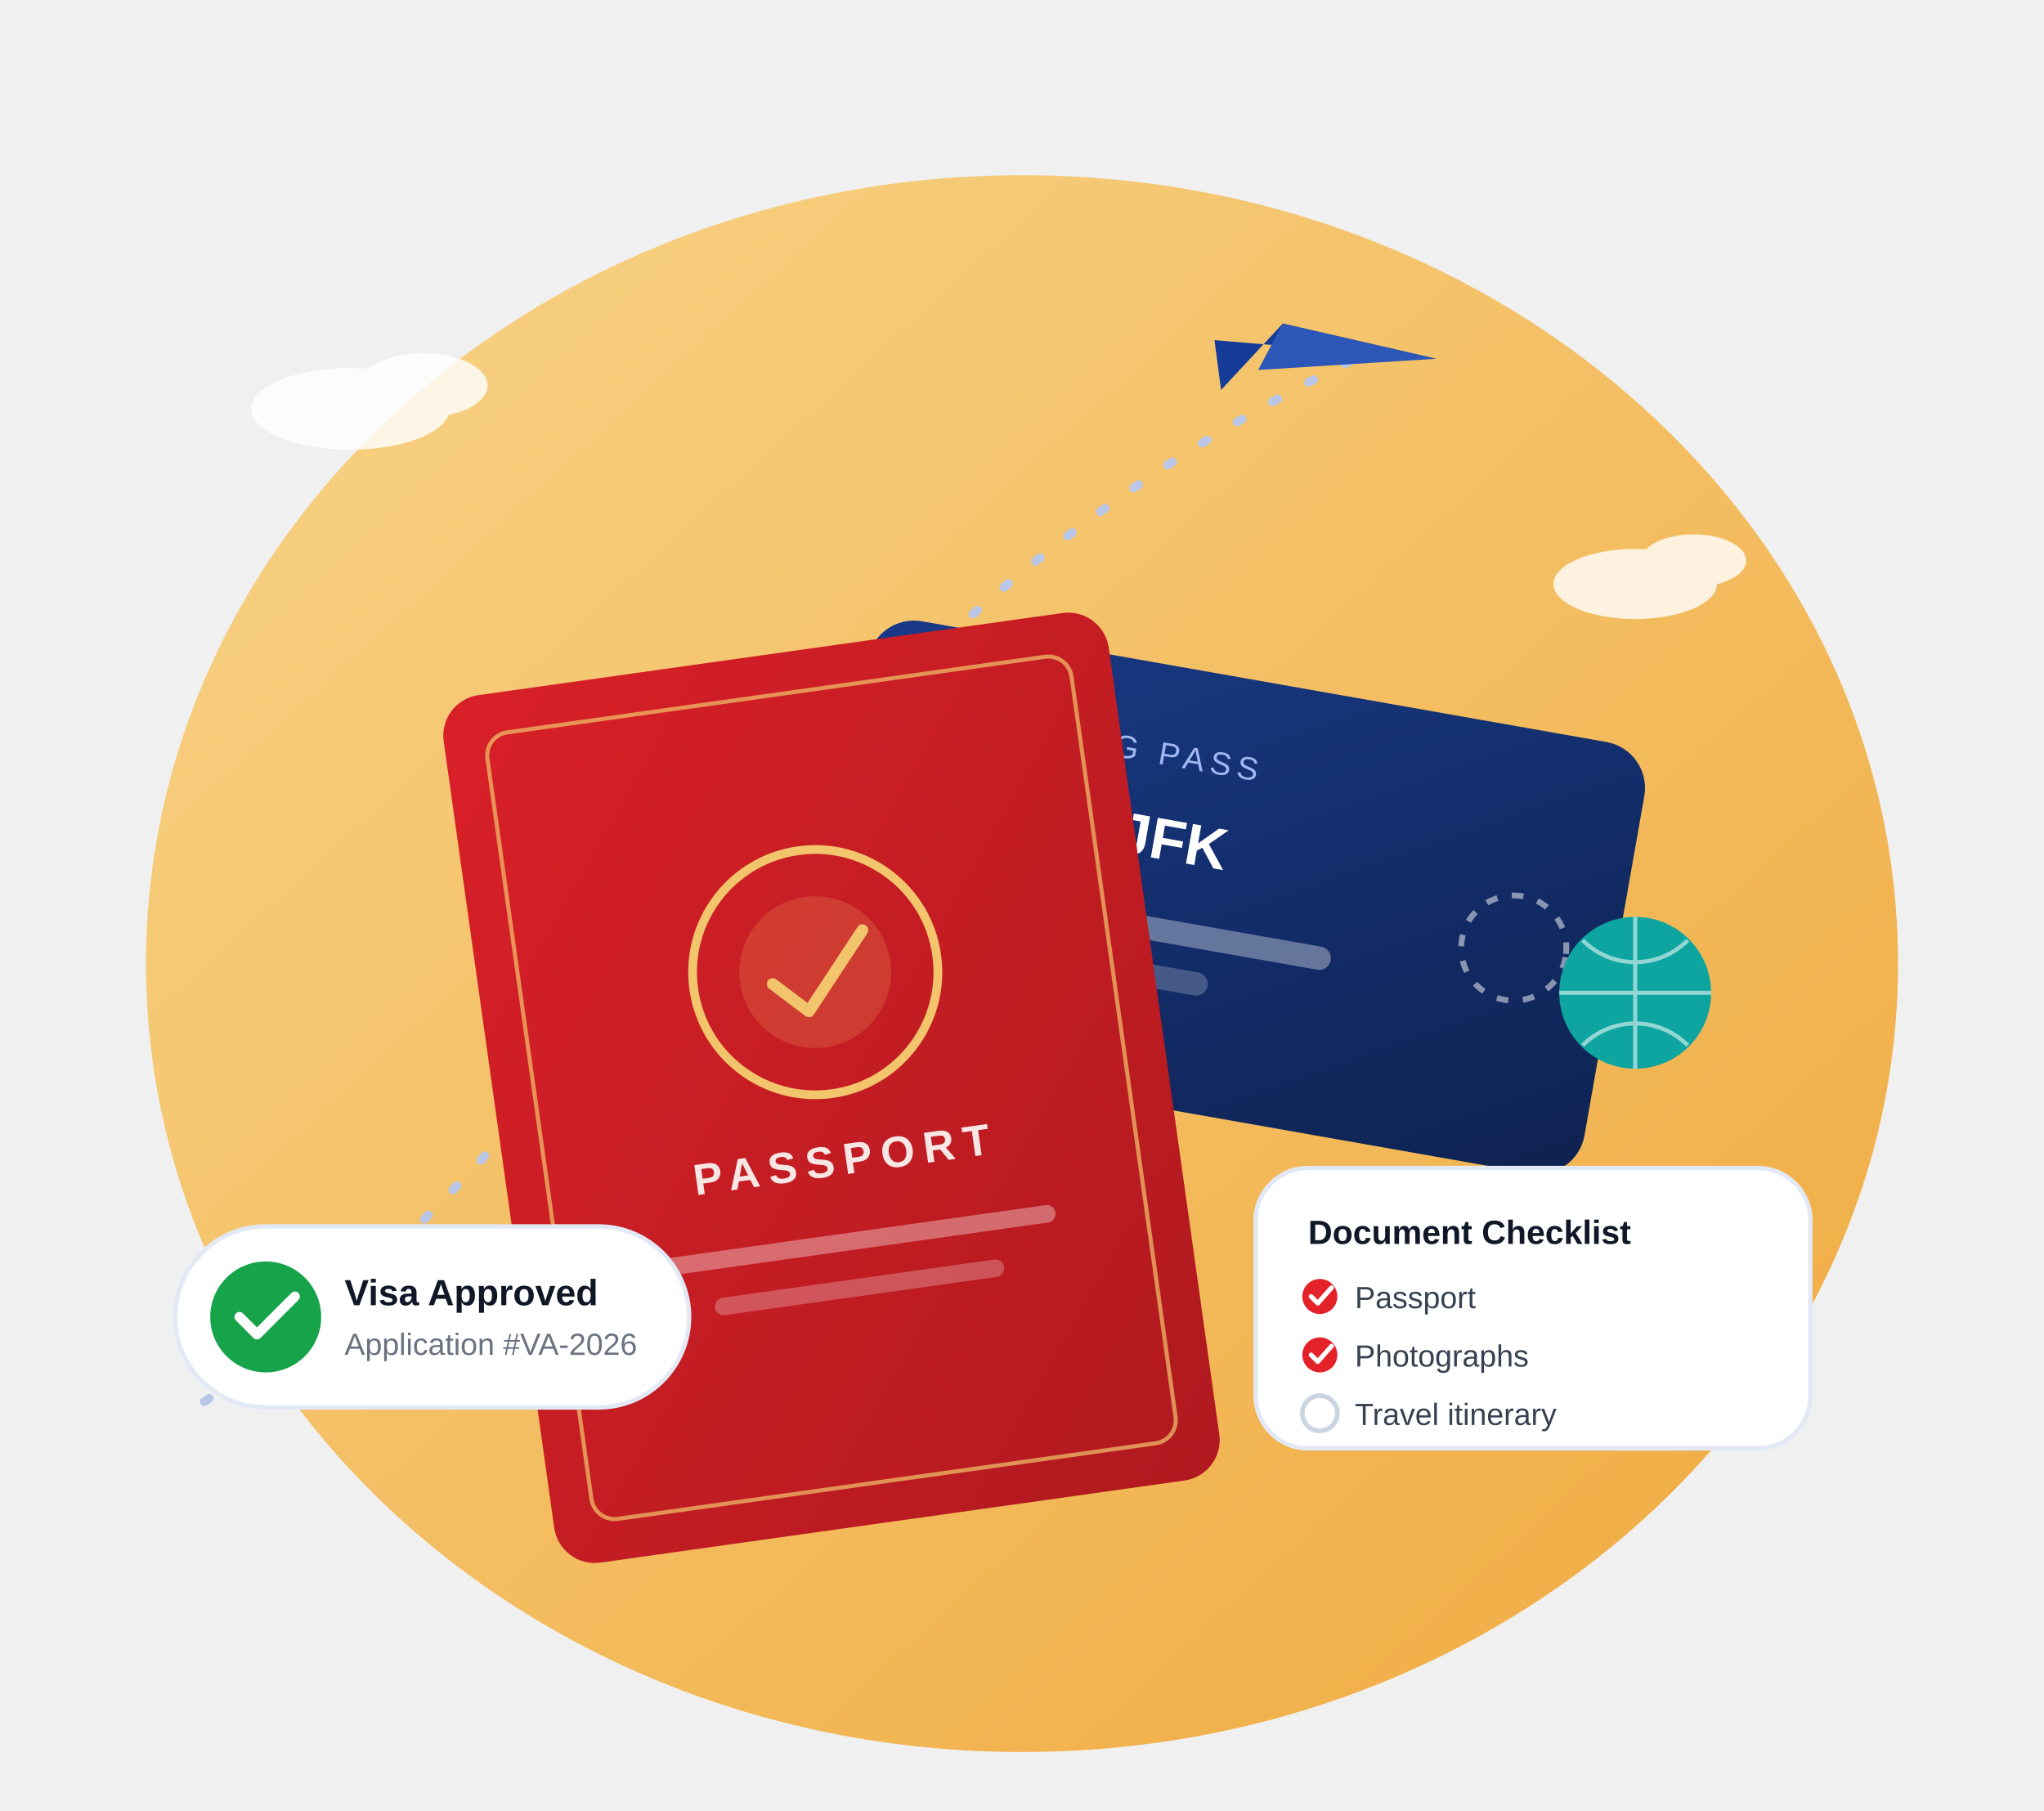
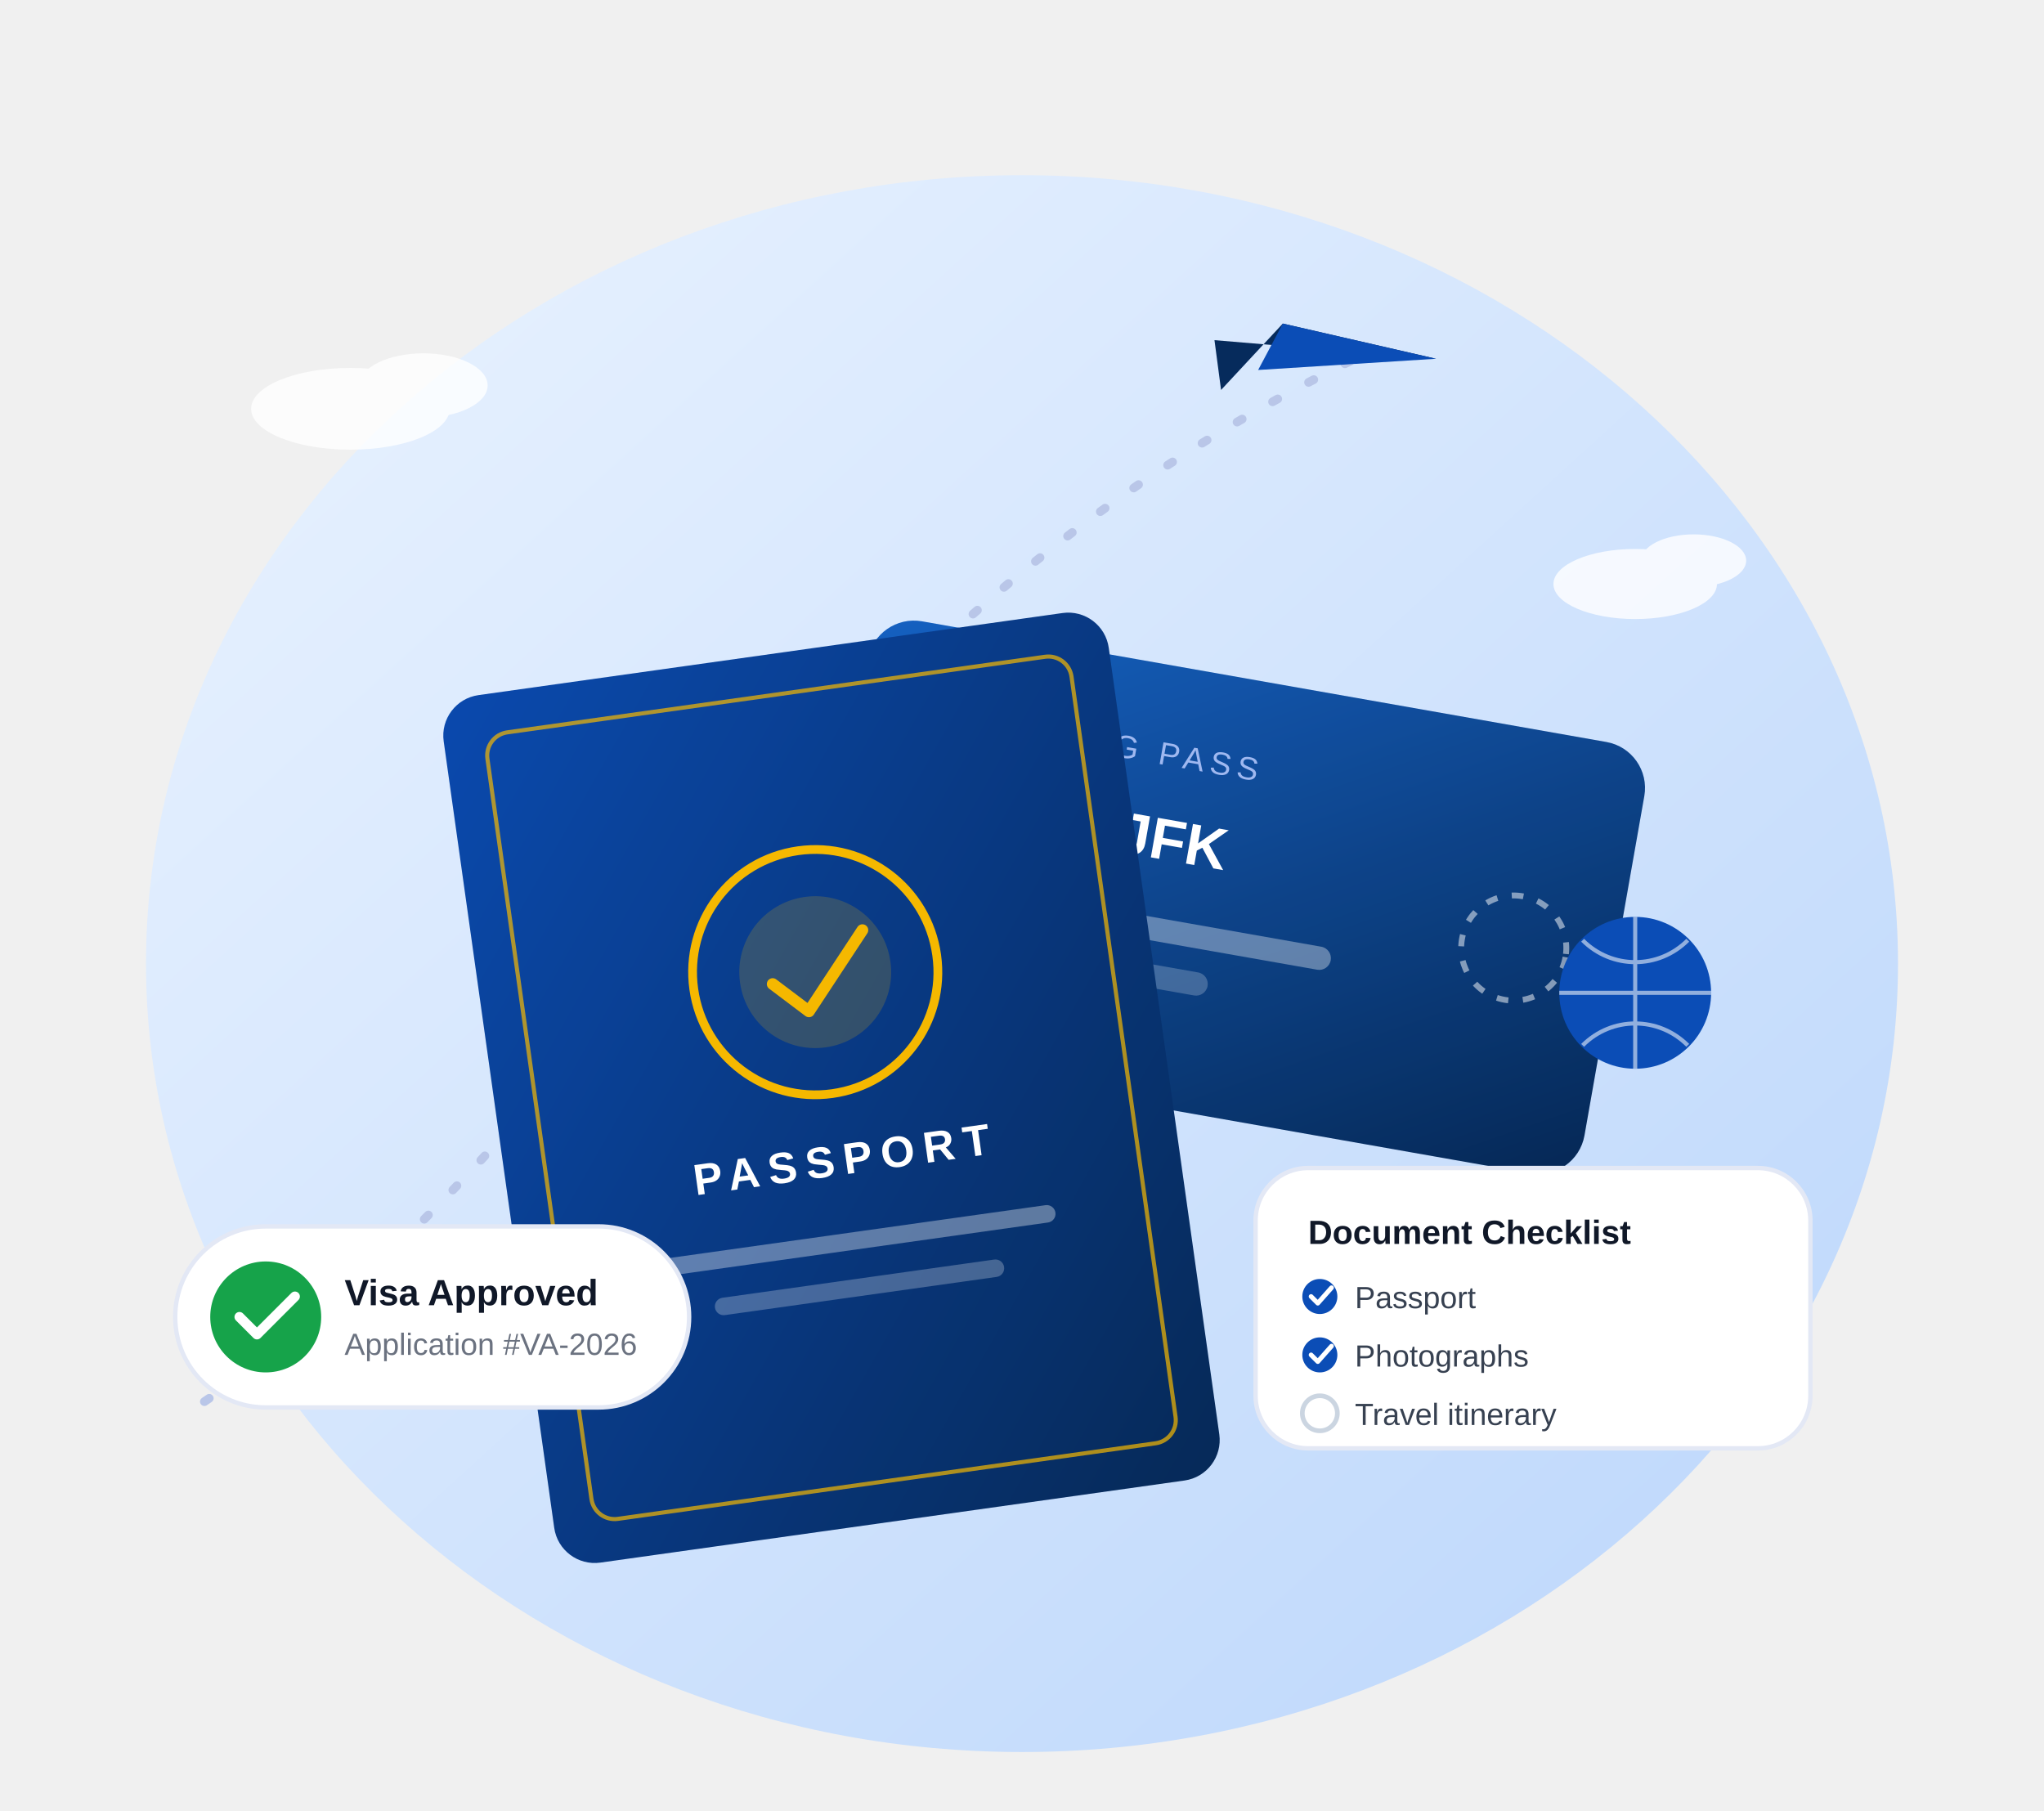
<svg xmlns="http://www.w3.org/2000/svg" width="700" height="620" viewBox="0 0 700 620" fill="none" role="img" aria-label="Passport, boarding pass and visa approval illustration">
  <defs>
    <linearGradient id="passportGrad" x1="0" y1="0" x2="1" y2="1">
-       <stop offset="0" stop-color="#E4222A" />
-       <stop offset="1" stop-color="#B81A21" />
+       <stop offset="0" stop-color="#0B4DB6" />
+       <stop offset="1" stop-color="#062B5C" />
    </linearGradient>
    <linearGradient id="cardGrad" x1="0" y1="0" x2="1" y2="1">
-       <stop offset="0" stop-color="#1B3F93" />
-       <stop offset="1" stop-color="#0F2557" />
+       <stop offset="0" stop-color="#1769D2" />
+       <stop offset="1" stop-color="#062B5C" />
    </linearGradient>
    <linearGradient id="blobGrad" x1="0" y1="0" x2="1" y2="1">
-       <stop offset="0" stop-color="#F7D488" />
-       <stop offset="1" stop-color="#F0A93E" />
+       <stop offset="0" stop-color="#EAF3FF" />
+       <stop offset="1" stop-color="#BBD6FB" />
    </linearGradient>
  </defs>
  <ellipse cx="350" cy="330" rx="300" ry="270" fill="url(#blobGrad)" />
  <path d="M70 480 C 220 380, 260 220, 470 120" stroke="#B9C6E8" stroke-width="3" stroke-dasharray="2 12" stroke-linecap="round" fill="none" />
  <g transform="translate(430,90) rotate(28)">
-     <path d="M0 30 L70 0 L18 14 L10 44 L0 30Z" fill="#163C99" />
-     <path d="M18 14 L70 0 L18 32 Z" fill="#2C57B8" />
+     <path d="M0 30 L70 0 L18 14 L10 44 L0 30Z" fill="#062B5C" />
+     <path d="M18 14 L70 0 L18 32 Z" fill="#0B4DB6" />
  </g>
  <g fill="#FFFFFF" opacity="0.8">
    <ellipse cx="120" cy="140" rx="34" ry="14" />
    <ellipse cx="145" cy="132" rx="22" ry="11" />
    <ellipse cx="560" cy="200" rx="28" ry="12" />
    <ellipse cx="580" cy="192" rx="18" ry="9" />
  </g>
  <g transform="translate(300,210) rotate(10)">
    <rect x="0" y="0" width="270" height="150" rx="16" fill="url(#cardGrad)" />
    <rect x="0" y="0" width="270" height="150" rx="16" fill="black" opacity="0.08" />
    <circle cx="235" cy="75" r="18" fill="none" stroke="#FFFFFF" stroke-opacity="0.5" stroke-width="2" stroke-dasharray="4 5" />
    <text x="24" y="34" font-family="Arial, sans-serif" font-size="11" letter-spacing="2" fill="#9FB8F0">BOARDING PASS</text>
    <text x="24" y="66" font-family="Arial, sans-serif" font-size="20" font-weight="700" fill="#FFFFFF">DEL → JFK</text>
    <rect x="24" y="86" width="150" height="8" rx="4" fill="#FFFFFF" opacity="0.35" />
    <rect x="24" y="102" width="110" height="8" rx="4" fill="#FFFFFF" opacity="0.22" />
    <rect x="0" y="150" width="270" height="0" />
  </g>
  <g transform="translate(150,240) rotate(-8)">
    <rect x="0" y="0" width="230" height="300" rx="14" fill="url(#passportGrad)" />
    <rect x="0" y="0" width="230" height="300" rx="14" fill="black" opacity="0.05" />
-     <rect x="14" y="14" width="202" height="272" rx="8" fill="none" stroke="#F2C46B" stroke-width="1.4" opacity="0.7" />
-     <circle cx="115" cy="110" r="42" fill="none" stroke="#F2C46B" stroke-width="3" />
-     <circle cx="115" cy="110" r="26" fill="#F2C46B" opacity="0.18" />
-     <path d="M100 112 L111 123 L133 98" stroke="#F2C46B" stroke-width="4" stroke-linecap="round" stroke-linejoin="round" fill="none" />
-     <text x="115" y="180" text-anchor="middle" font-family="'Space Grotesk', Arial, sans-serif" font-size="15" font-weight="700" letter-spacing="3" fill="#F7E6E4">PASSPORT</text>
+     <rect x="14" y="14" width="202" height="272" rx="8" fill="none" stroke="#F5B800" stroke-width="1.4" opacity="0.7" />
+     <circle cx="115" cy="110" r="42" fill="none" stroke="#F5B800" stroke-width="3" />
+     <circle cx="115" cy="110" r="26" fill="#F5B800" opacity="0.18" />
+     <path d="M100 112 L111 123 L133 98" stroke="#F5B800" stroke-width="4" stroke-linecap="round" stroke-linejoin="round" fill="none" />
+     <text x="115" y="180" text-anchor="middle" font-family="'Space Grotesk', Arial, sans-serif" font-size="15" font-weight="700" letter-spacing="3" fill="#FFFFFF">PASSPORT</text>
    <rect x="45" y="200" width="140" height="6" rx="3" fill="#FFFFFF" opacity="0.35" />
    <rect x="65" y="216" width="100" height="6" rx="3" fill="#FFFFFF" opacity="0.25" />
  </g>
  <g transform="translate(60,420)">
    <rect x="0" y="0" width="176" height="62" rx="31" fill="#FFFFFF" />
    <rect x="0" y="0" width="176" height="62" rx="31" fill="none" stroke="#E3E8F5" stroke-width="1.5" />
    <circle cx="31" cy="31" r="19" fill="#16A34A" />
    <path d="M22 31 L28 37 L41 24" stroke="#FFFFFF" stroke-width="3.4" stroke-linecap="round" stroke-linejoin="round" fill="none" />
    <text x="58" y="27" font-family="Arial, sans-serif" font-size="12.5" font-weight="700" fill="#101828">Visa Approved</text>
    <text x="58" y="44" font-family="Arial, sans-serif" font-size="10.5" fill="#6B7280">Application #VA-2026</text>
  </g>
  <g transform="translate(430,400)">
    <rect x="0" y="0" width="190" height="96" rx="18" fill="#FFFFFF" />
    <rect x="0" y="0" width="190" height="96" rx="18" fill="none" stroke="#E3E8F5" stroke-width="1.5" />
    <text x="18" y="26" font-family="Arial, sans-serif" font-size="11.5" font-weight="700" fill="#101828">Document Checklist</text>
    <g font-family="Arial, sans-serif" font-size="10.5" fill="#374151">
-       <circle cx="22" cy="44" r="6" fill="#E4222A" />
+       <circle cx="22" cy="44" r="6" fill="#0B4DB6" />
      <path d="M19 44 L21.3 46.3 L26 41" stroke="#FFFFFF" stroke-width="1.6" fill="none" stroke-linecap="round" stroke-linejoin="round" />
      <text x="34" y="48">Passport</text>
-       <circle cx="22" cy="64" r="6" fill="#E4222A" />
+       <circle cx="22" cy="64" r="6" fill="#0B4DB6" />
      <path d="M19 64 L21.3 66.3 L26 61" stroke="#FFFFFF" stroke-width="1.6" fill="none" stroke-linecap="round" stroke-linejoin="round" />
      <text x="34" y="68">Photographs</text>
      <circle cx="22" cy="84" r="6" fill="none" stroke="#CBD5E1" stroke-width="1.6" />
      <text x="34" y="88">Travel itinerary</text>
    </g>
  </g>
  <g transform="translate(560,340)">
-     <circle cx="0" cy="0" r="26" fill="#0EA5A0" />
+     <circle cx="0" cy="0" r="26" fill="#0B4DB6" />
    <path d="M-26 0 H26 M0 -26 V26 M-18 -18 C -8 -8, 8 -8, 18 -18 M-18 18 C -8 8, 8 8, 18 18" stroke="#FFFFFF" stroke-opacity="0.55" stroke-width="1.4" fill="none" />
  </g>
</svg>
